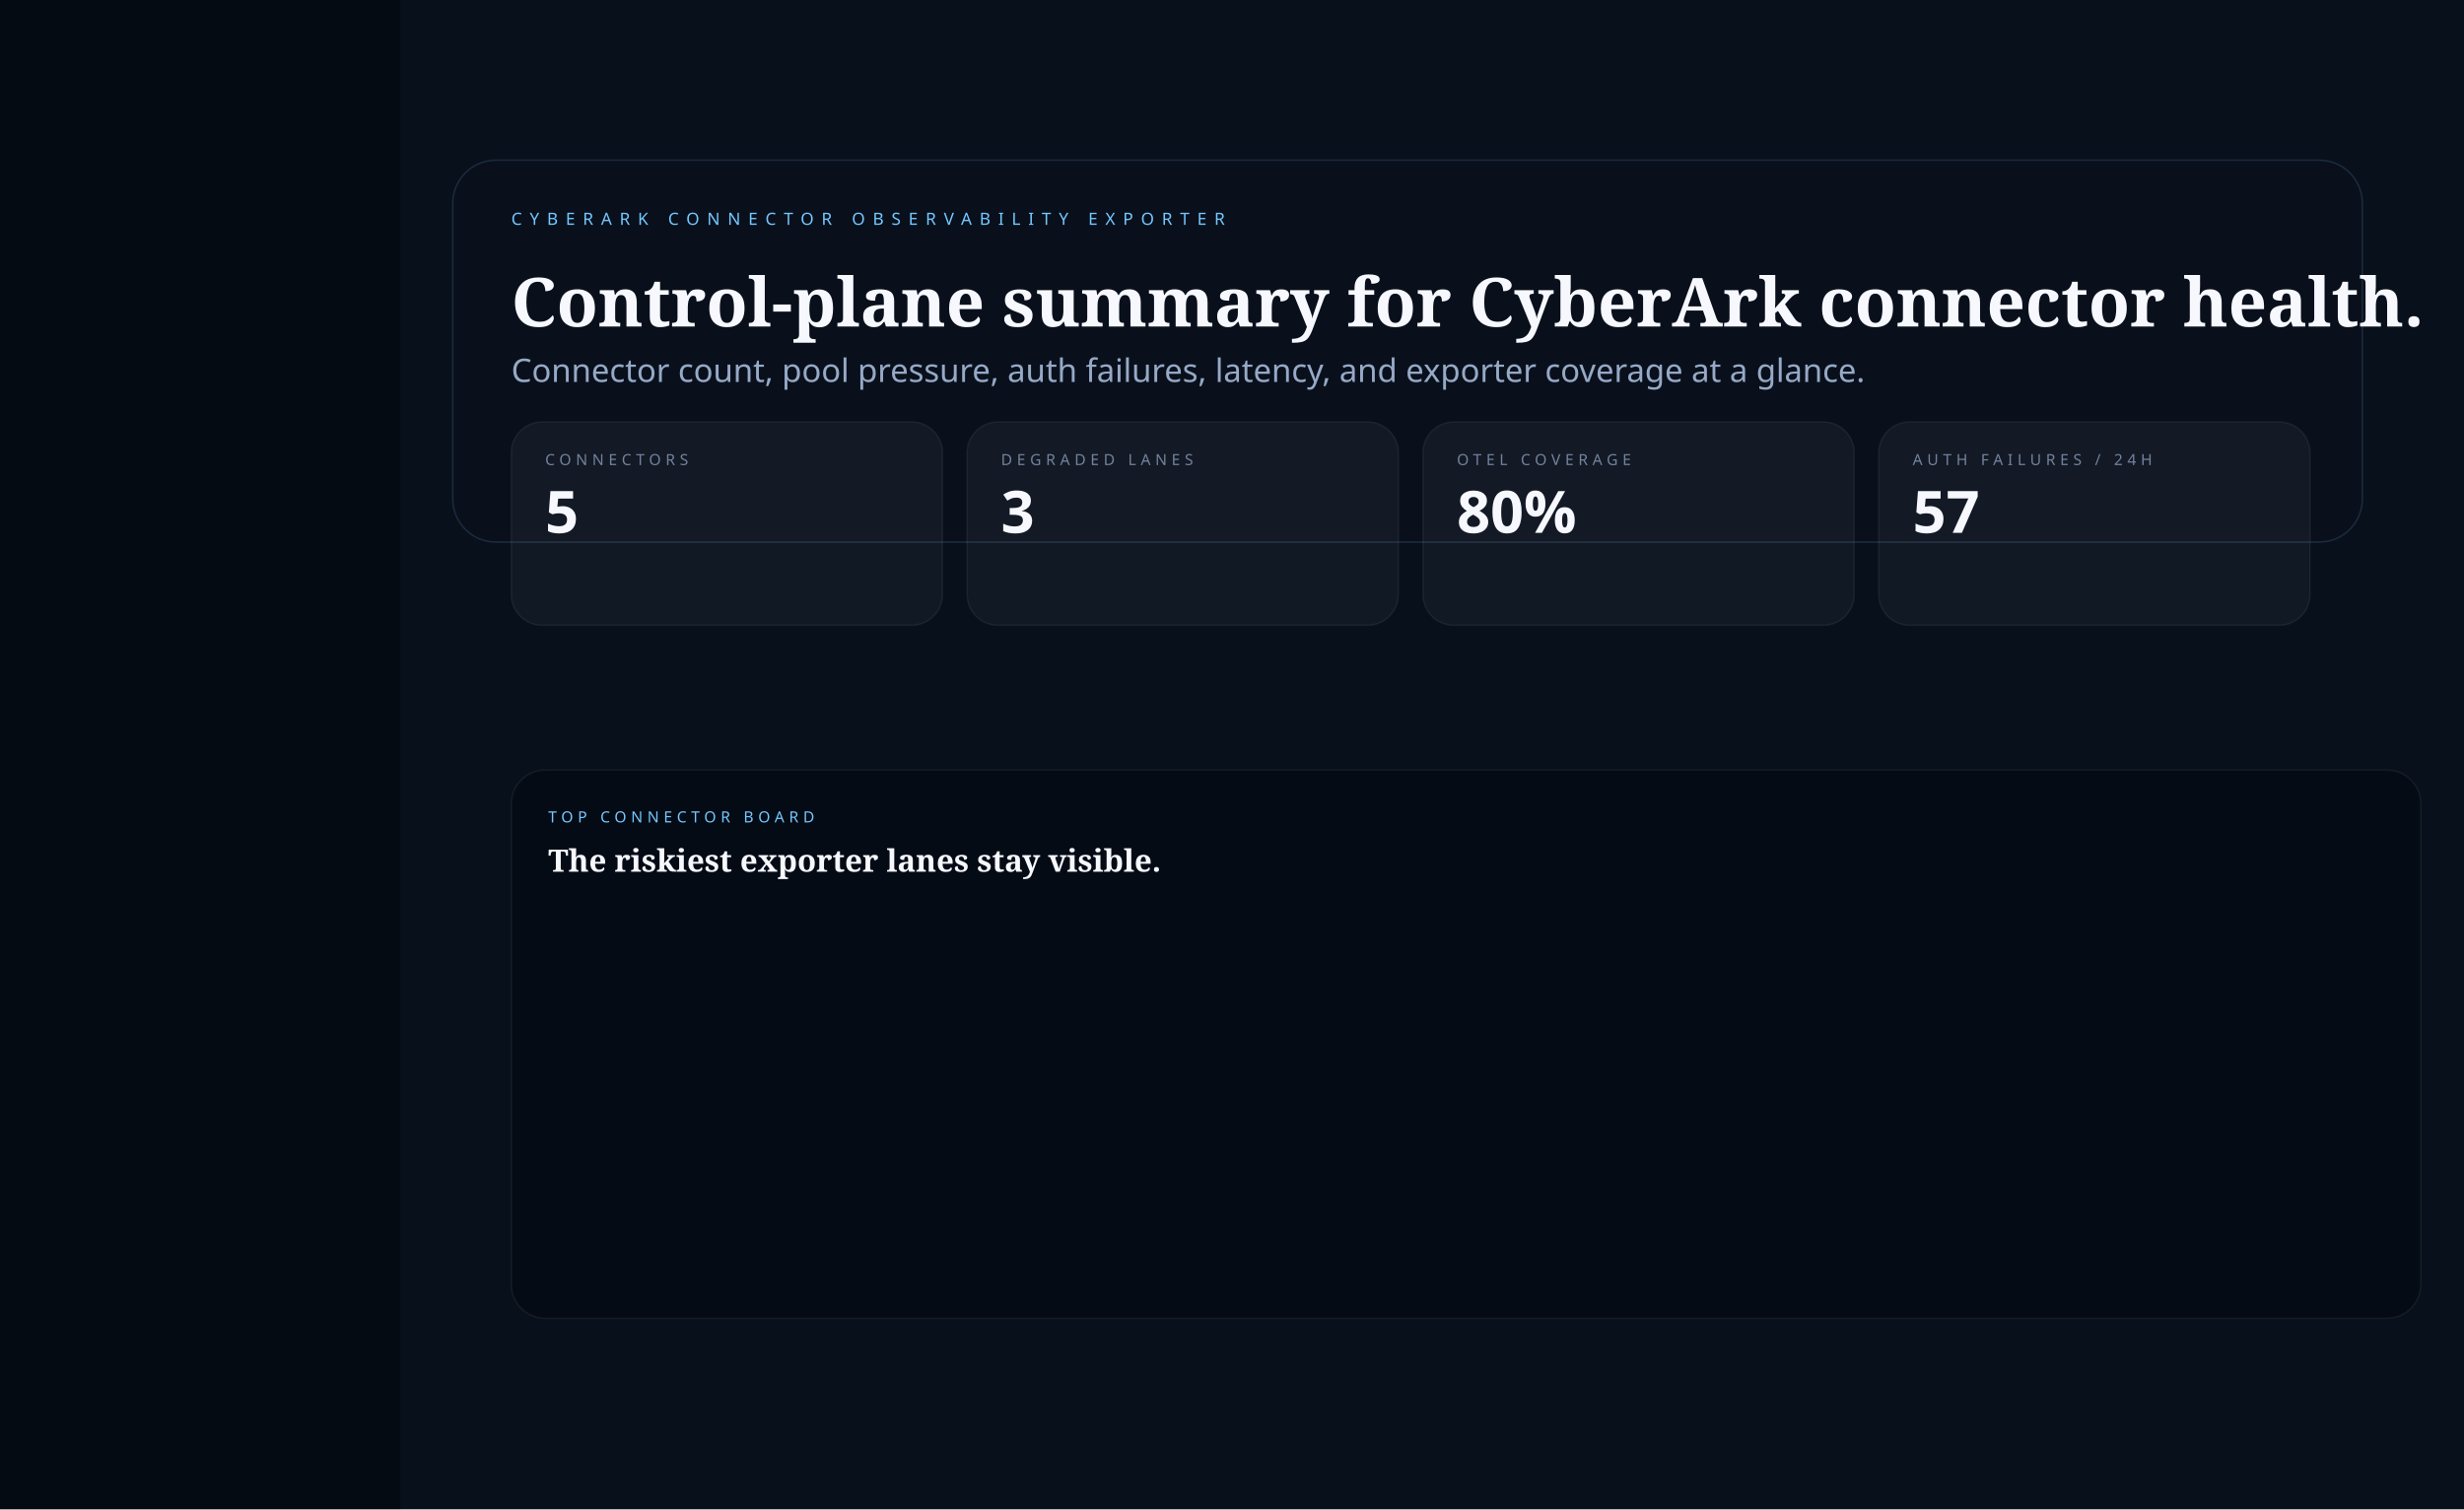
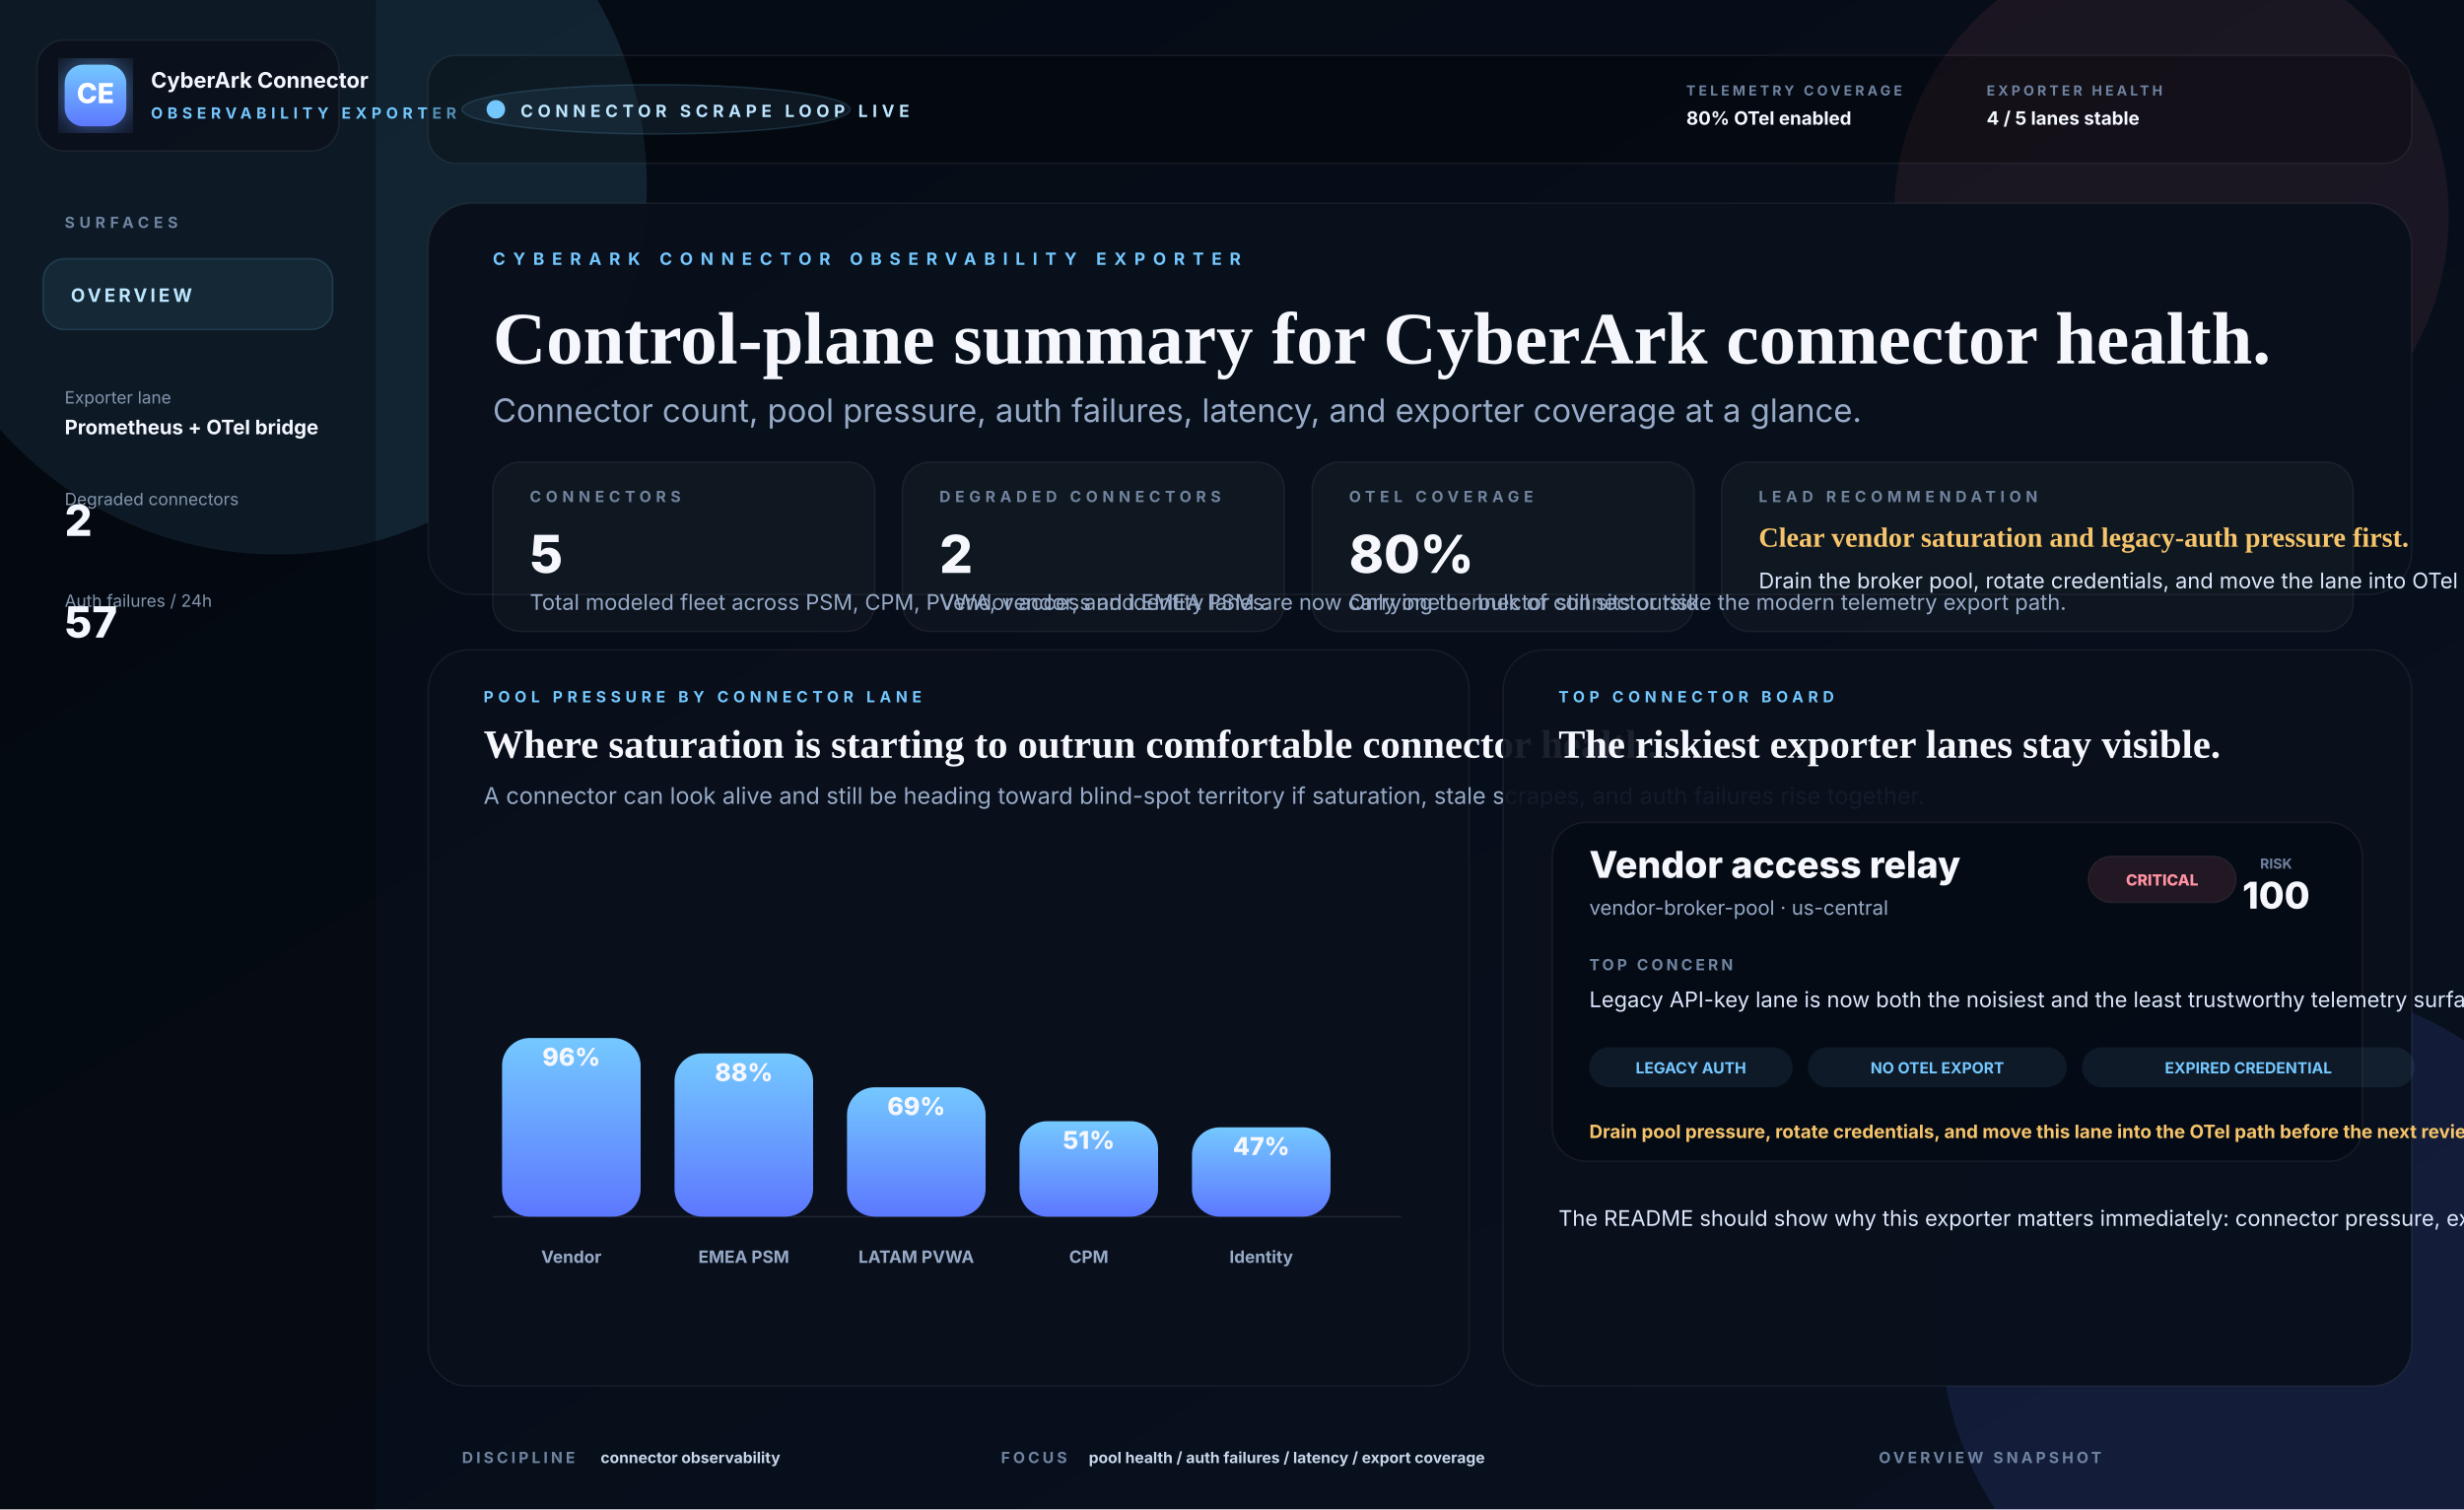
<svg xmlns="http://www.w3.org/2000/svg" width="1600" height="980" viewBox="0 0 1600 980">
-   <rect width="1600" height="980" fill="#07101b" />
-   <rect x="0" y="0" width="260" height="980" fill="rgba(0,0,0,0.32)" />
-   <rect x="294" y="104" width="1240" height="248" rx="28" fill="#09101c" stroke="rgba(120,163,214,0.18)" />
-   <text x="332" y="146" fill="#74c8ff" font-size="11" font-family="Segoe UI" letter-spacing="5">CYBERARK CONNECTOR OBSERVABILITY EXPORTER</text>
-   <text x="332" y="212" fill="#f6f8fe" font-size="44" font-family="Georgia" font-weight="700">Control-plane summary for CyberArk connector health.</text>
-   <text x="332" y="248" fill="#96a9c6" font-size="21" font-family="Segoe UI">Connector count, pool pressure, auth failures, latency, and exporter coverage at a glance.</text>
-   <rect x="332" y="274" width="280" height="132" rx="20" fill="rgba(255,255,255,0.04)" stroke="rgba(255,255,255,0.06)" />
-   <text x="354" y="302" fill="#71839d" font-size="10" font-family="Segoe UI" letter-spacing="3">CONNECTORS</text>
-   <text x="354" y="346" fill="#f6f8fe" font-size="38" font-family="Segoe UI" font-weight="700">5</text>
-   <rect x="628" y="274" width="280" height="132" rx="20" fill="rgba(255,255,255,0.04)" stroke="rgba(255,255,255,0.06)" />
-   <text x="650" y="302" fill="#71839d" font-size="10" font-family="Segoe UI" letter-spacing="3">DEGRADED LANES</text>
-   <text x="650" y="346" fill="#f6f8fe" font-size="38" font-family="Segoe UI" font-weight="700">3</text>
-   <rect x="924" y="274" width="280" height="132" rx="20" fill="rgba(255,255,255,0.04)" stroke="rgba(255,255,255,0.06)" />
-   <text x="946" y="302" fill="#71839d" font-size="10" font-family="Segoe UI" letter-spacing="3">OTEL COVERAGE</text>
-   <text x="946" y="346" fill="#f6f8fe" font-size="38" font-family="Segoe UI" font-weight="700">80%</text>
-   <rect x="1220" y="274" width="280" height="132" rx="20" fill="rgba(255,255,255,0.04)" stroke="rgba(255,255,255,0.06)" />
-   <text x="1242" y="302" fill="#71839d" font-size="10" font-family="Segoe UI" letter-spacing="3">AUTH FAILURES / 24H</text>
-   <text x="1242" y="346" fill="#f6f8fe" font-size="38" font-family="Segoe UI" font-weight="700">57</text>
-   <rect x="332" y="500" width="1240" height="356" rx="22" fill="rgba(4,9,18,0.55)" stroke="rgba(255,255,255,0.06)" />
-   <text x="356" y="534" fill="#74c8ff" font-size="10" font-family="Segoe UI" letter-spacing="3">TOP CONNECTOR BOARD</text>
-   <text x="356" y="566" fill="#f6f8fe" font-size="20" font-family="Georgia" font-weight="700">The riskiest exporter lanes stay visible.</text>
+   <defs>
+     <linearGradient id="bgFade" x1="0" x2="1" y1="0" y2="1">
+       <stop offset="0%" stop-color="#050b14" />
+       <stop offset="100%" stop-color="#091120" />
+     </linearGradient>
+     <linearGradient id="panelStroke" x1="0" x2="1" y1="0" y2="1">
+       <stop offset="0%" stop-color="rgba(117, 200, 255, 0.36)" />
+       <stop offset="100%" stop-color="rgba(93, 120, 255, 0.16)" />
+     </linearGradient>
+     <linearGradient id="blueBar" x1="0" x2="0" y1="0" y2="1">
+       <stop offset="0%" stop-color="#74c8ff" />
+       <stop offset="100%" stop-color="#5d78ff" />
+     </linearGradient>
+     <linearGradient id="goodBar" x1="0" x2="1" y1="0" y2="0">
+       <stop offset="0%" stop-color="#2f92d6" />
+       <stop offset="100%" stop-color="#49d79e" />
+     </linearGradient>
+     <linearGradient id="warnBar" x1="0" x2="1" y1="0" y2="0">
+       <stop offset="0%" stop-color="#4d8cf2" />
+       <stop offset="100%" stop-color="#f6c46a" />
+     </linearGradient>
+     <linearGradient id="hotBar" x1="0" x2="1" y1="0" y2="0">
+       <stop offset="0%" stop-color="#d14d6c" />
+       <stop offset="100%" stop-color="#ff7987" />
+     </linearGradient>
+     <filter id="glow">
+       <feGaussianBlur stdDeviation="14" result="blur" />
+       <feMerge>
+         <feMergeNode in="blur" />
+         <feMergeNode in="SourceGraphic" />
+       </feMerge>
+     </filter>
+   </defs>
+   <rect width="1600" height="980" fill="url(#bgFade)" />
+   <circle cx="180" cy="120" r="240" fill="rgba(116,200,255,0.12)" />
+   <circle cx="1410" cy="140" r="180" fill="rgba(255,121,135,0.08)" />
+   <circle cx="1480" cy="860" r="220" fill="rgba(93,120,255,0.12)" />
+   <rect x="0" y="0" width="244" height="980" fill="rgba(0,0,0,0.25)" />
+   <rect x="24" y="26" width="196" height="72" rx="18" fill="rgba(11,17,28,0.94)" stroke="rgba(255,255,255,0.06)" />
+   <rect x="42" y="42" width="40" height="40" rx="12" fill="url(#blueBar)" filter="url(#glow)" />
+   <text x="62" y="67" fill="#ffffff" font-size="18" text-anchor="middle" font-family="Inter, Segoe UI, sans-serif" font-weight="800">CE</text>
+   <text x="98" y="57" fill="#f4f7ff" font-size="14" font-family="Inter, Segoe UI, sans-serif" font-weight="700">CyberArk Connector</text>
+   <text x="98" y="77" fill="#74c8ff" font-size="10" letter-spacing="3" font-family="Inter, Segoe UI, sans-serif" font-weight="700">OBSERVABILITY EXPORTER</text>
+   <text x="42" y="148" fill="#6f83a0" font-size="10" letter-spacing="3" font-family="Inter, Segoe UI, sans-serif" font-weight="700">SURFACES</text>
+   <rect x="28" y="168" width="188" height="46" rx="14" fill="rgba(116,200,255,0.08)" stroke="rgba(116,200,255,0.16)" />
+   <text x="46" y="196" fill="#bde6ff" font-size="12" letter-spacing="2" font-family="Inter, Segoe UI, sans-serif" font-weight="700">OVERVIEW</text>
+   <text x="42" y="262" fill="#8394ad" font-size="11" font-family="Inter, Segoe UI, sans-serif">Exporter lane</text>
+   <text x="42" y="282" fill="#f4f7ff" font-size="13" font-family="Inter, Segoe UI, sans-serif" font-weight="700">Prometheus + OTel bridge</text>
+   <text x="42" y="328" fill="#8394ad" font-size="11" font-family="Inter, Segoe UI, sans-serif">Degraded connectors</text>
+   <text x="42" y="348" fill="#f4f7ff" font-size="28" font-family="Inter, Segoe UI, sans-serif" font-weight="800">2</text>
+   <text x="42" y="394" fill="#8394ad" font-size="11" font-family="Inter, Segoe UI, sans-serif">Auth failures / 24h</text>
+   <text x="42" y="414" fill="#f4f7ff" font-size="28" font-family="Inter, Segoe UI, sans-serif" font-weight="800">57</text>
+   <rect x="278" y="36" width="1288" height="70" rx="18" fill="rgba(0,0,0,0.28)" stroke="rgba(255,255,255,0.06)" />
+   <rect x="300" y="55" width="252" height="32" rx="999" fill="rgba(116,200,255,0.08)" stroke="rgba(116,200,255,0.16)" />
+   <circle cx="322" cy="71" r="6" fill="#74c8ff" filter="url(#glow)" />
+   <text x="338" y="76" fill="#bde6ff" font-size="11" letter-spacing="3" font-family="Inter, Segoe UI, sans-serif" font-weight="700">CONNECTOR SCRAPE LOOP LIVE</text>
+   <text x="1095" y="62" fill="#6f83a0" font-size="9" letter-spacing="2" font-family="Inter, Segoe UI, sans-serif" font-weight="700">TELEMETRY COVERAGE</text>
+   <text x="1095" y="81" fill="#f4f7ff" font-size="12" font-family="Inter, Segoe UI, sans-serif" font-weight="700">80% OTel enabled</text>
+   <text x="1290" y="62" fill="#6f83a0" font-size="9" letter-spacing="2" font-family="Inter, Segoe UI, sans-serif" font-weight="700">EXPORTER HEALTH</text>
+   <text x="1290" y="81" fill="#f4f7ff" font-size="12" font-family="Inter, Segoe UI, sans-serif" font-weight="700">4 / 5 lanes stable</text>
+   <rect x="278" y="132" width="1288" height="254" rx="28" fill="rgba(9,16,28,0.96)" stroke="rgba(255,255,255,0.06)" />
+   <text x="320" y="172" fill="#74c8ff" font-size="11" letter-spacing="5" font-family="Inter, Segoe UI, sans-serif" font-weight="700">CYBERARK CONNECTOR OBSERVABILITY EXPORTER</text>
+   <text x="320" y="236" fill="#f5f7fd" font-size="48" font-family="Georgia, Times New Roman, serif" font-weight="700">Control-plane summary for CyberArk connector health.</text>
+   <text x="320" y="274" fill="#96a9c6" font-size="21" font-family="Inter, Segoe UI, sans-serif">Connector count, pool pressure, auth failures, latency, and exporter coverage at a glance.</text>
+   <rect x="320" y="300" width="248" height="110" rx="18" fill="rgba(255,255,255,0.03)" stroke="rgba(255,255,255,0.06)" />
+   <text x="344" y="326" fill="#71839d" font-size="10" letter-spacing="3" font-family="Inter, Segoe UI, sans-serif" font-weight="700">CONNECTORS</text>
+   <text x="344" y="372" fill="#f5f7fd" font-size="34" font-family="Inter, Segoe UI, sans-serif" font-weight="800">5</text>
+   <text x="344" y="396" fill="#96a9c6" font-size="14" font-family="Inter, Segoe UI, sans-serif">Total modeled fleet across PSM, CPM, PVWA, vendor, and identity lanes.</text>
+   <rect x="586" y="300" width="248" height="110" rx="18" fill="rgba(255,255,255,0.03)" stroke="rgba(255,255,255,0.06)" />
+   <text x="610" y="326" fill="#71839d" font-size="10" letter-spacing="3" font-family="Inter, Segoe UI, sans-serif" font-weight="700">DEGRADED CONNECTORS</text>
+   <text x="610" y="372" fill="#f5f7fd" font-size="34" font-family="Inter, Segoe UI, sans-serif" font-weight="800">2</text>
+   <text x="610" y="396" fill="#96a9c6" font-size="14" font-family="Inter, Segoe UI, sans-serif">Vendor access and EMEA PSM are now carrying the bulk of connector risk.</text>
+   <rect x="852" y="300" width="248" height="110" rx="18" fill="rgba(255,255,255,0.03)" stroke="rgba(255,255,255,0.06)" />
+   <text x="876" y="326" fill="#71839d" font-size="10" letter-spacing="3" font-family="Inter, Segoe UI, sans-serif" font-weight="700">OTEL COVERAGE</text>
+   <text x="876" y="372" fill="#f5f7fd" font-size="34" font-family="Inter, Segoe UI, sans-serif" font-weight="800">80%</text>
+   <text x="876" y="396" fill="#96a9c6" font-size="14" font-family="Inter, Segoe UI, sans-serif">Only one connector still sits outside the modern telemetry export path.</text>
+   <rect x="1118" y="300" width="410" height="110" rx="18" fill="rgba(255,255,255,0.03)" stroke="rgba(255,255,255,0.06)" />
+   <text x="1142" y="326" fill="#71839d" font-size="10" letter-spacing="3" font-family="Inter, Segoe UI, sans-serif" font-weight="700">LEAD RECOMMENDATION</text>
+   <text x="1142" y="355" fill="#f6c46a" font-size="18" font-family="Georgia, Times New Roman, serif" font-weight="700">Clear vendor saturation and legacy-auth pressure first.</text>
+   <text x="1142" y="382" fill="#dce7fb" font-size="14" font-family="Inter, Segoe UI, sans-serif">Drain the broker pool, rotate credentials, and move the lane into OTel before the next review window.</text>
+   <rect x="278" y="422" width="676" height="478" rx="26" fill="rgba(9,16,28,0.92)" stroke="rgba(255,255,255,0.06)" />
+   <text x="314" y="456" fill="#74c8ff" font-size="10" letter-spacing="3" font-family="Inter, Segoe UI, sans-serif" font-weight="700">POOL PRESSURE BY CONNECTOR LANE</text>
+   <text x="314" y="492" fill="#f5f7fd" font-size="26" font-family="Georgia, Times New Roman, serif" font-weight="700">Where saturation is starting to outrun comfortable connector health.</text>
+   <text x="314" y="522" fill="#96a9c6" font-size="15" font-family="Inter, Segoe UI, sans-serif">A connector can look alive and still be heading toward blind-spot territory if saturation, stale scrapes, and auth failures rise together.</text>
+   <line x1="320" y1="790" x2="910" y2="790" stroke="rgba(255,255,255,0.10)" />
+   <rect x="326" y="674" width="90" height="116" rx="18" fill="url(#blueBar)" />
+   <text x="371" y="692" fill="#f5f7fd" font-size="16" text-anchor="middle" font-family="Inter, Segoe UI, sans-serif" font-weight="800">96%</text>
+   <text x="371" y="820" fill="#96a9c6" font-size="11" text-anchor="middle" font-family="Inter, Segoe UI, sans-serif" font-weight="700">Vendor</text>
+   <rect x="438" y="684" width="90" height="106" rx="18" fill="url(#blueBar)" />
+   <text x="483" y="702" fill="#f5f7fd" font-size="16" text-anchor="middle" font-family="Inter, Segoe UI, sans-serif" font-weight="800">88%</text>
+   <text x="483" y="820" fill="#96a9c6" font-size="11" text-anchor="middle" font-family="Inter, Segoe UI, sans-serif" font-weight="700">EMEA PSM</text>
+   <rect x="550" y="706" width="90" height="84" rx="18" fill="url(#blueBar)" />
+   <text x="595" y="724" fill="#f5f7fd" font-size="16" text-anchor="middle" font-family="Inter, Segoe UI, sans-serif" font-weight="800">69%</text>
+   <text x="595" y="820" fill="#96a9c6" font-size="11" text-anchor="middle" font-family="Inter, Segoe UI, sans-serif" font-weight="700">LATAM PVWA</text>
+   <rect x="662" y="728" width="90" height="62" rx="18" fill="url(#blueBar)" />
+   <text x="707" y="746" fill="#f5f7fd" font-size="16" text-anchor="middle" font-family="Inter, Segoe UI, sans-serif" font-weight="800">51%</text>
+   <text x="707" y="820" fill="#96a9c6" font-size="11" text-anchor="middle" font-family="Inter, Segoe UI, sans-serif" font-weight="700">CPM</text>
+   <rect x="774" y="732" width="90" height="58" rx="18" fill="url(#blueBar)" />
+   <text x="819" y="750" fill="#f5f7fd" font-size="16" text-anchor="middle" font-family="Inter, Segoe UI, sans-serif" font-weight="800">47%</text>
+   <text x="819" y="820" fill="#96a9c6" font-size="11" text-anchor="middle" font-family="Inter, Segoe UI, sans-serif" font-weight="700">Identity</text>
+   <rect x="976" y="422" width="590" height="478" rx="26" fill="rgba(9,16,28,0.92)" stroke="rgba(255,255,255,0.06)" />
+   <text x="1012" y="456" fill="#74c8ff" font-size="10" letter-spacing="3" font-family="Inter, Segoe UI, sans-serif" font-weight="700">TOP CONNECTOR BOARD</text>
+   <text x="1012" y="492" fill="#f5f7fd" font-size="26" font-family="Georgia, Times New Roman, serif" font-weight="700">The riskiest exporter lanes stay visible.</text>
+   <rect x="1008" y="534" width="526" height="220" rx="22" fill="rgba(4,9,18,0.62)" stroke="rgba(255,255,255,0.06)" />
+   <text x="1032" y="570" fill="#f5f7fd" font-size="24" font-family="Inter, Segoe UI, sans-serif" font-weight="800">Vendor access relay</text>
+   <text x="1032" y="594" fill="#96a9c6" font-size="13" font-family="Inter, Segoe UI, sans-serif">vendor-broker-pool · us-central</text>
+   <rect x="1356" y="556" width="96" height="30" rx="15" fill="rgba(255,121,135,0.12)" stroke="rgba(255,255,255,0.06)" />
+   <text x="1404" y="575" fill="#ff92a2" font-size="10" text-anchor="middle" font-family="Inter, Segoe UI, sans-serif" font-weight="800">CRITICAL</text>
+   <text x="1478" y="564" fill="#6f83a0" font-size="9" text-anchor="middle" font-family="Inter, Segoe UI, sans-serif" font-weight="700">RISK</text>
+   <text x="1478" y="590" fill="#f5f7fd" font-size="24" text-anchor="middle" font-family="Inter, Segoe UI, sans-serif" font-weight="800">100</text>
+   <text x="1032" y="630" fill="#6f83a0" font-size="10" letter-spacing="2" font-family="Inter, Segoe UI, sans-serif" font-weight="700">TOP CONCERN</text>
+   <text x="1032" y="654" fill="#dce7fb" font-size="14" font-family="Inter, Segoe UI, sans-serif">Legacy API-key lane is now both the noisiest and the least trustworthy telemetry surface.</text>
+   <rect x="1032" y="680" width="132" height="26" rx="13" fill="rgba(116,200,255,0.08)" />
+   <text x="1098.0" y="697" fill="#74c8ff" font-size="10" text-anchor="middle" font-family="Inter, Segoe UI, sans-serif" font-weight="700">LEGACY AUTH</text>
+   <rect x="1174" y="680" width="168" height="26" rx="13" fill="rgba(116,200,255,0.08)" />
+   <text x="1258.0" y="697" fill="#74c8ff" font-size="10" text-anchor="middle" font-family="Inter, Segoe UI, sans-serif" font-weight="700">NO OTEL EXPORT</text>
+   <rect x="1352" y="680" width="216" height="26" rx="13" fill="rgba(116,200,255,0.08)" />
+   <text x="1460.0" y="697" fill="#74c8ff" font-size="10" text-anchor="middle" font-family="Inter, Segoe UI, sans-serif" font-weight="700">EXPIRED CREDENTIAL</text>
+   <text x="1032" y="739" fill="#f6c46a" font-size="12" font-family="Inter, Segoe UI, sans-serif" font-weight="700">Drain pool pressure, rotate credentials, and move this lane into the OTel path before the next review window.</text>
+   <text x="1012" y="796" fill="#dce7fb" font-size="14" font-family="Inter, Segoe UI, sans-serif">The README should show why this exporter matters immediately: connector pressure, exporter trust, and remediation direction on the same surface.</text>
+   <text x="300" y="950" fill="#6f83a0" font-size="10" letter-spacing="2" font-family="Inter, Segoe UI, sans-serif" font-weight="700">DISCIPLINE</text>
+   <text x="390" y="950" fill="#c7d5ea" font-size="10" font-family="Inter, Segoe UI, sans-serif" font-weight="700">connector observability</text>
+   <text x="650" y="950" fill="#6f83a0" font-size="10" letter-spacing="2" font-family="Inter, Segoe UI, sans-serif" font-weight="700">FOCUS</text>
+   <text x="707" y="950" fill="#c7d5ea" font-size="10" font-family="Inter, Segoe UI, sans-serif" font-weight="700">pool health / auth failures / latency / export coverage</text>
+   <text x="1220" y="950" fill="#6f83a0" font-size="10" letter-spacing="2" font-family="Inter, Segoe UI, sans-serif" font-weight="700">OVERVIEW SNAPSHOT</text>
</svg>
